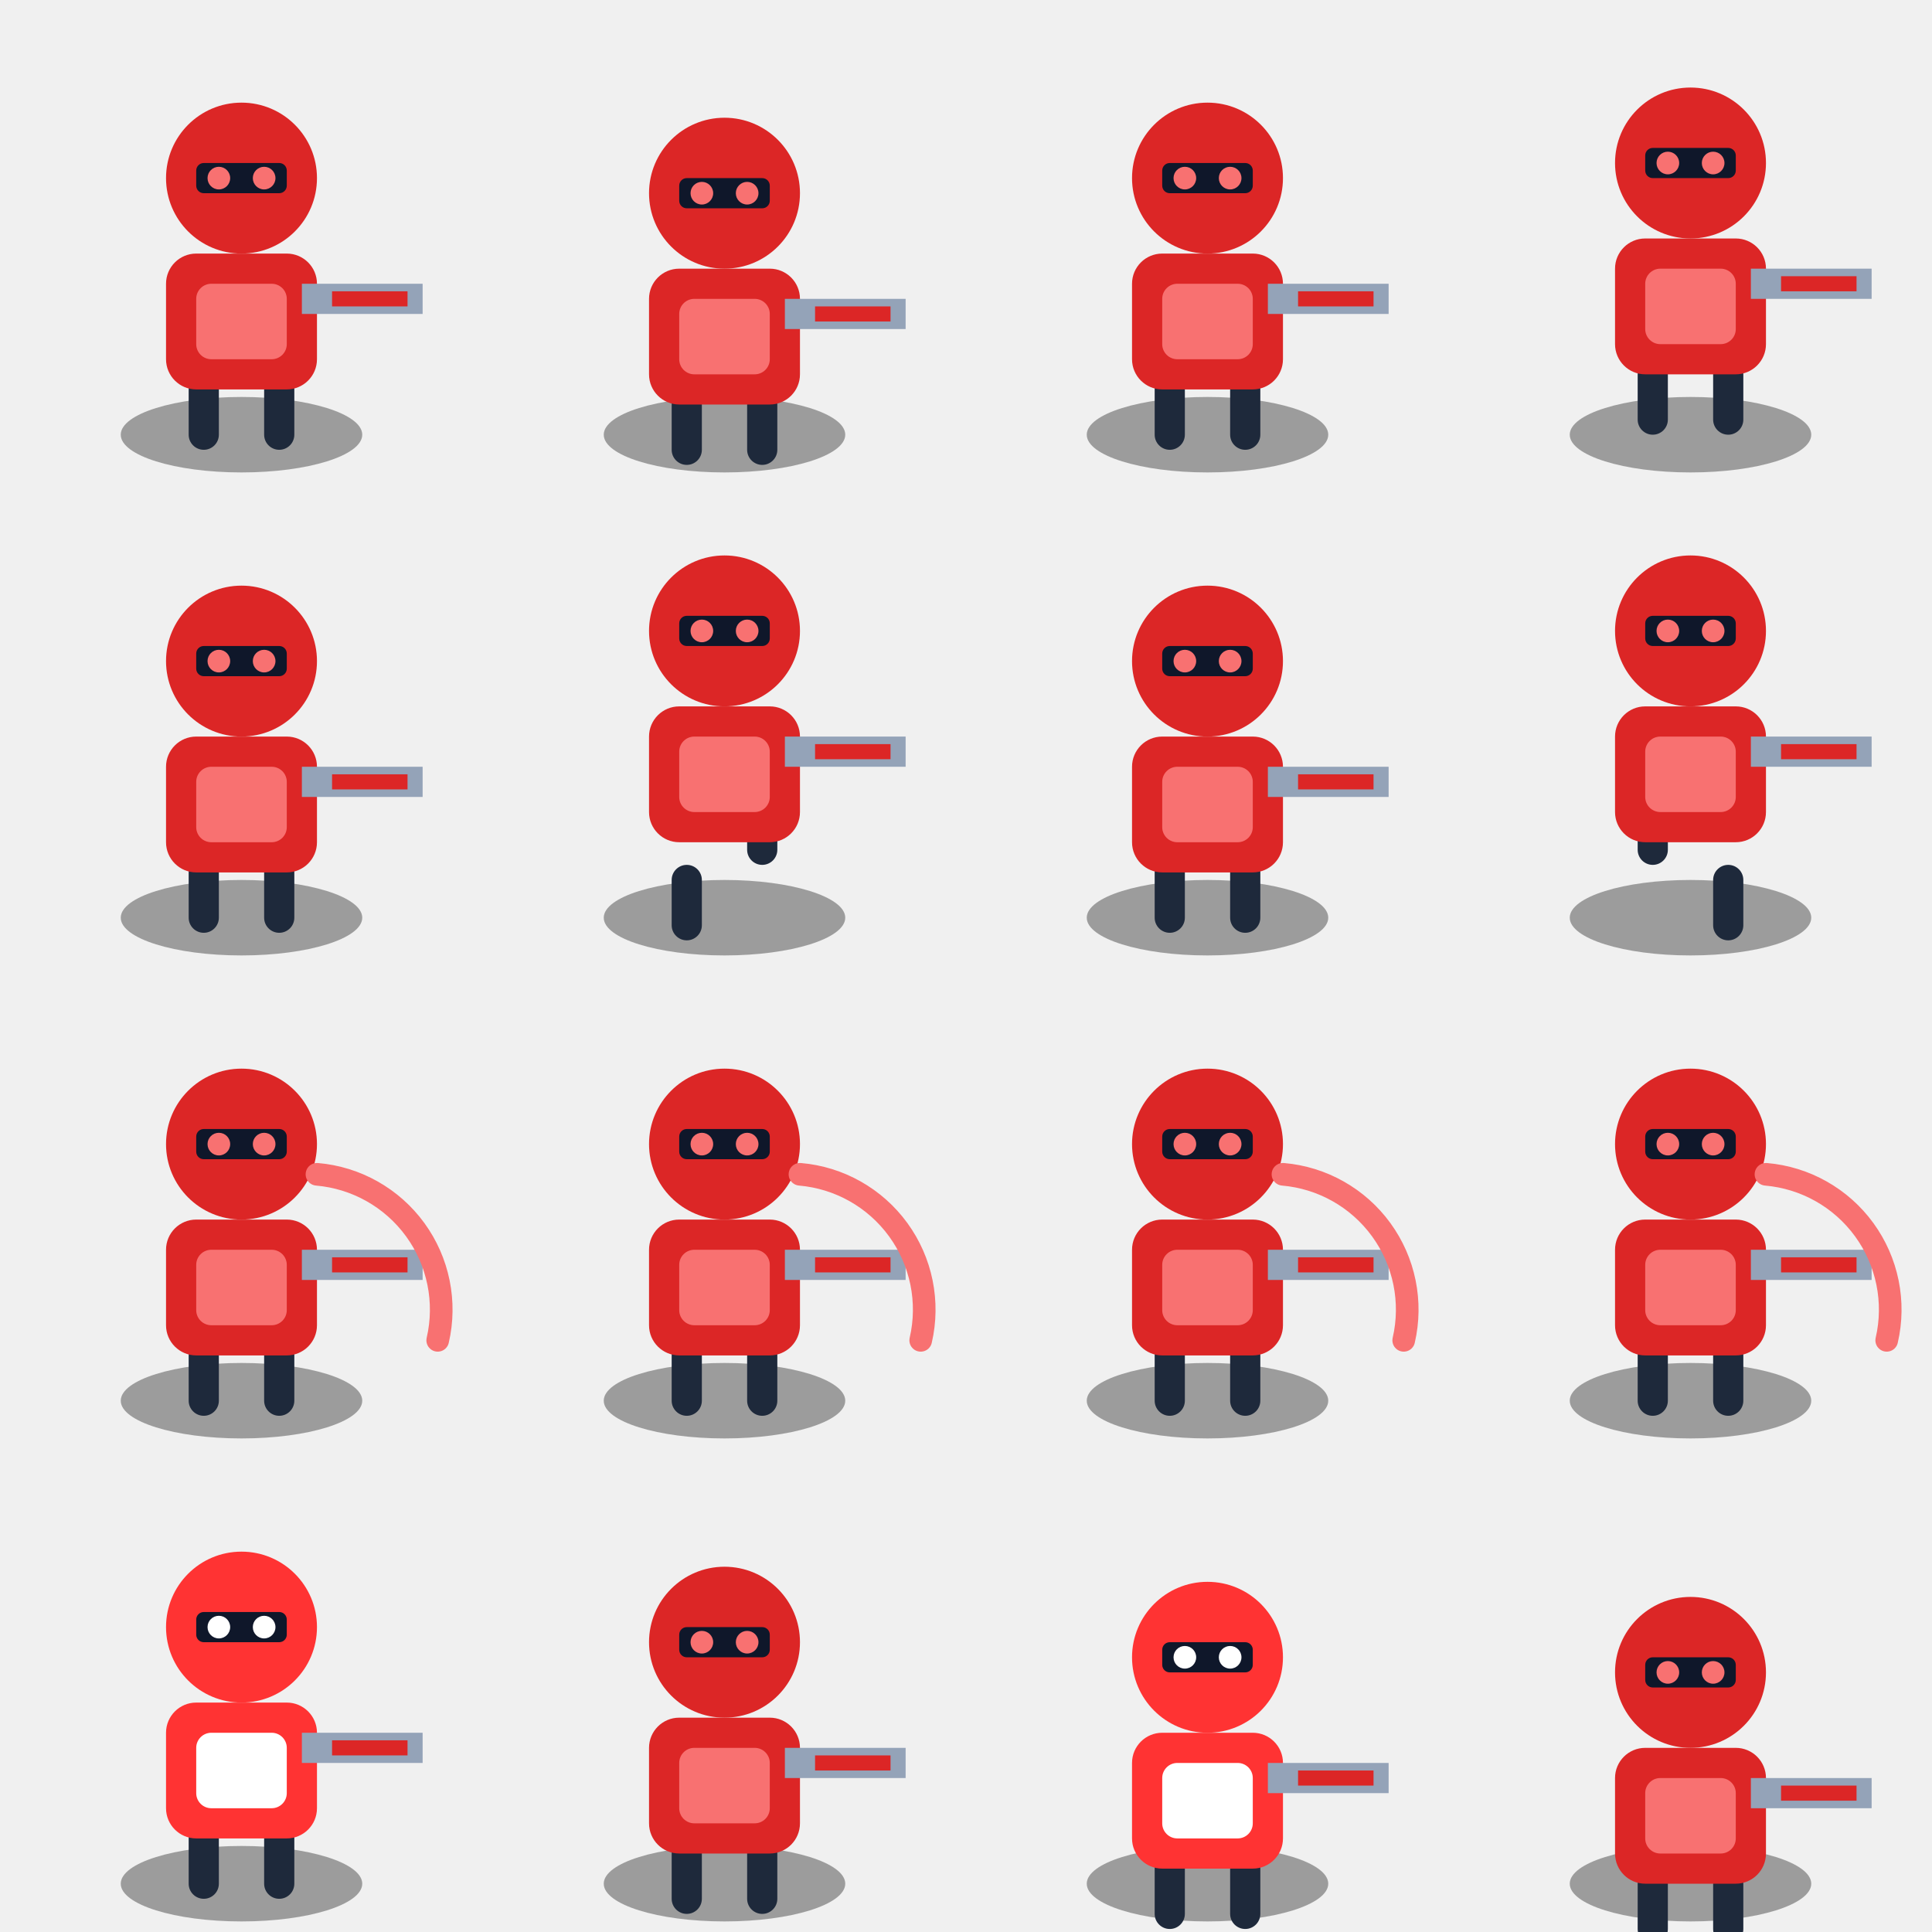
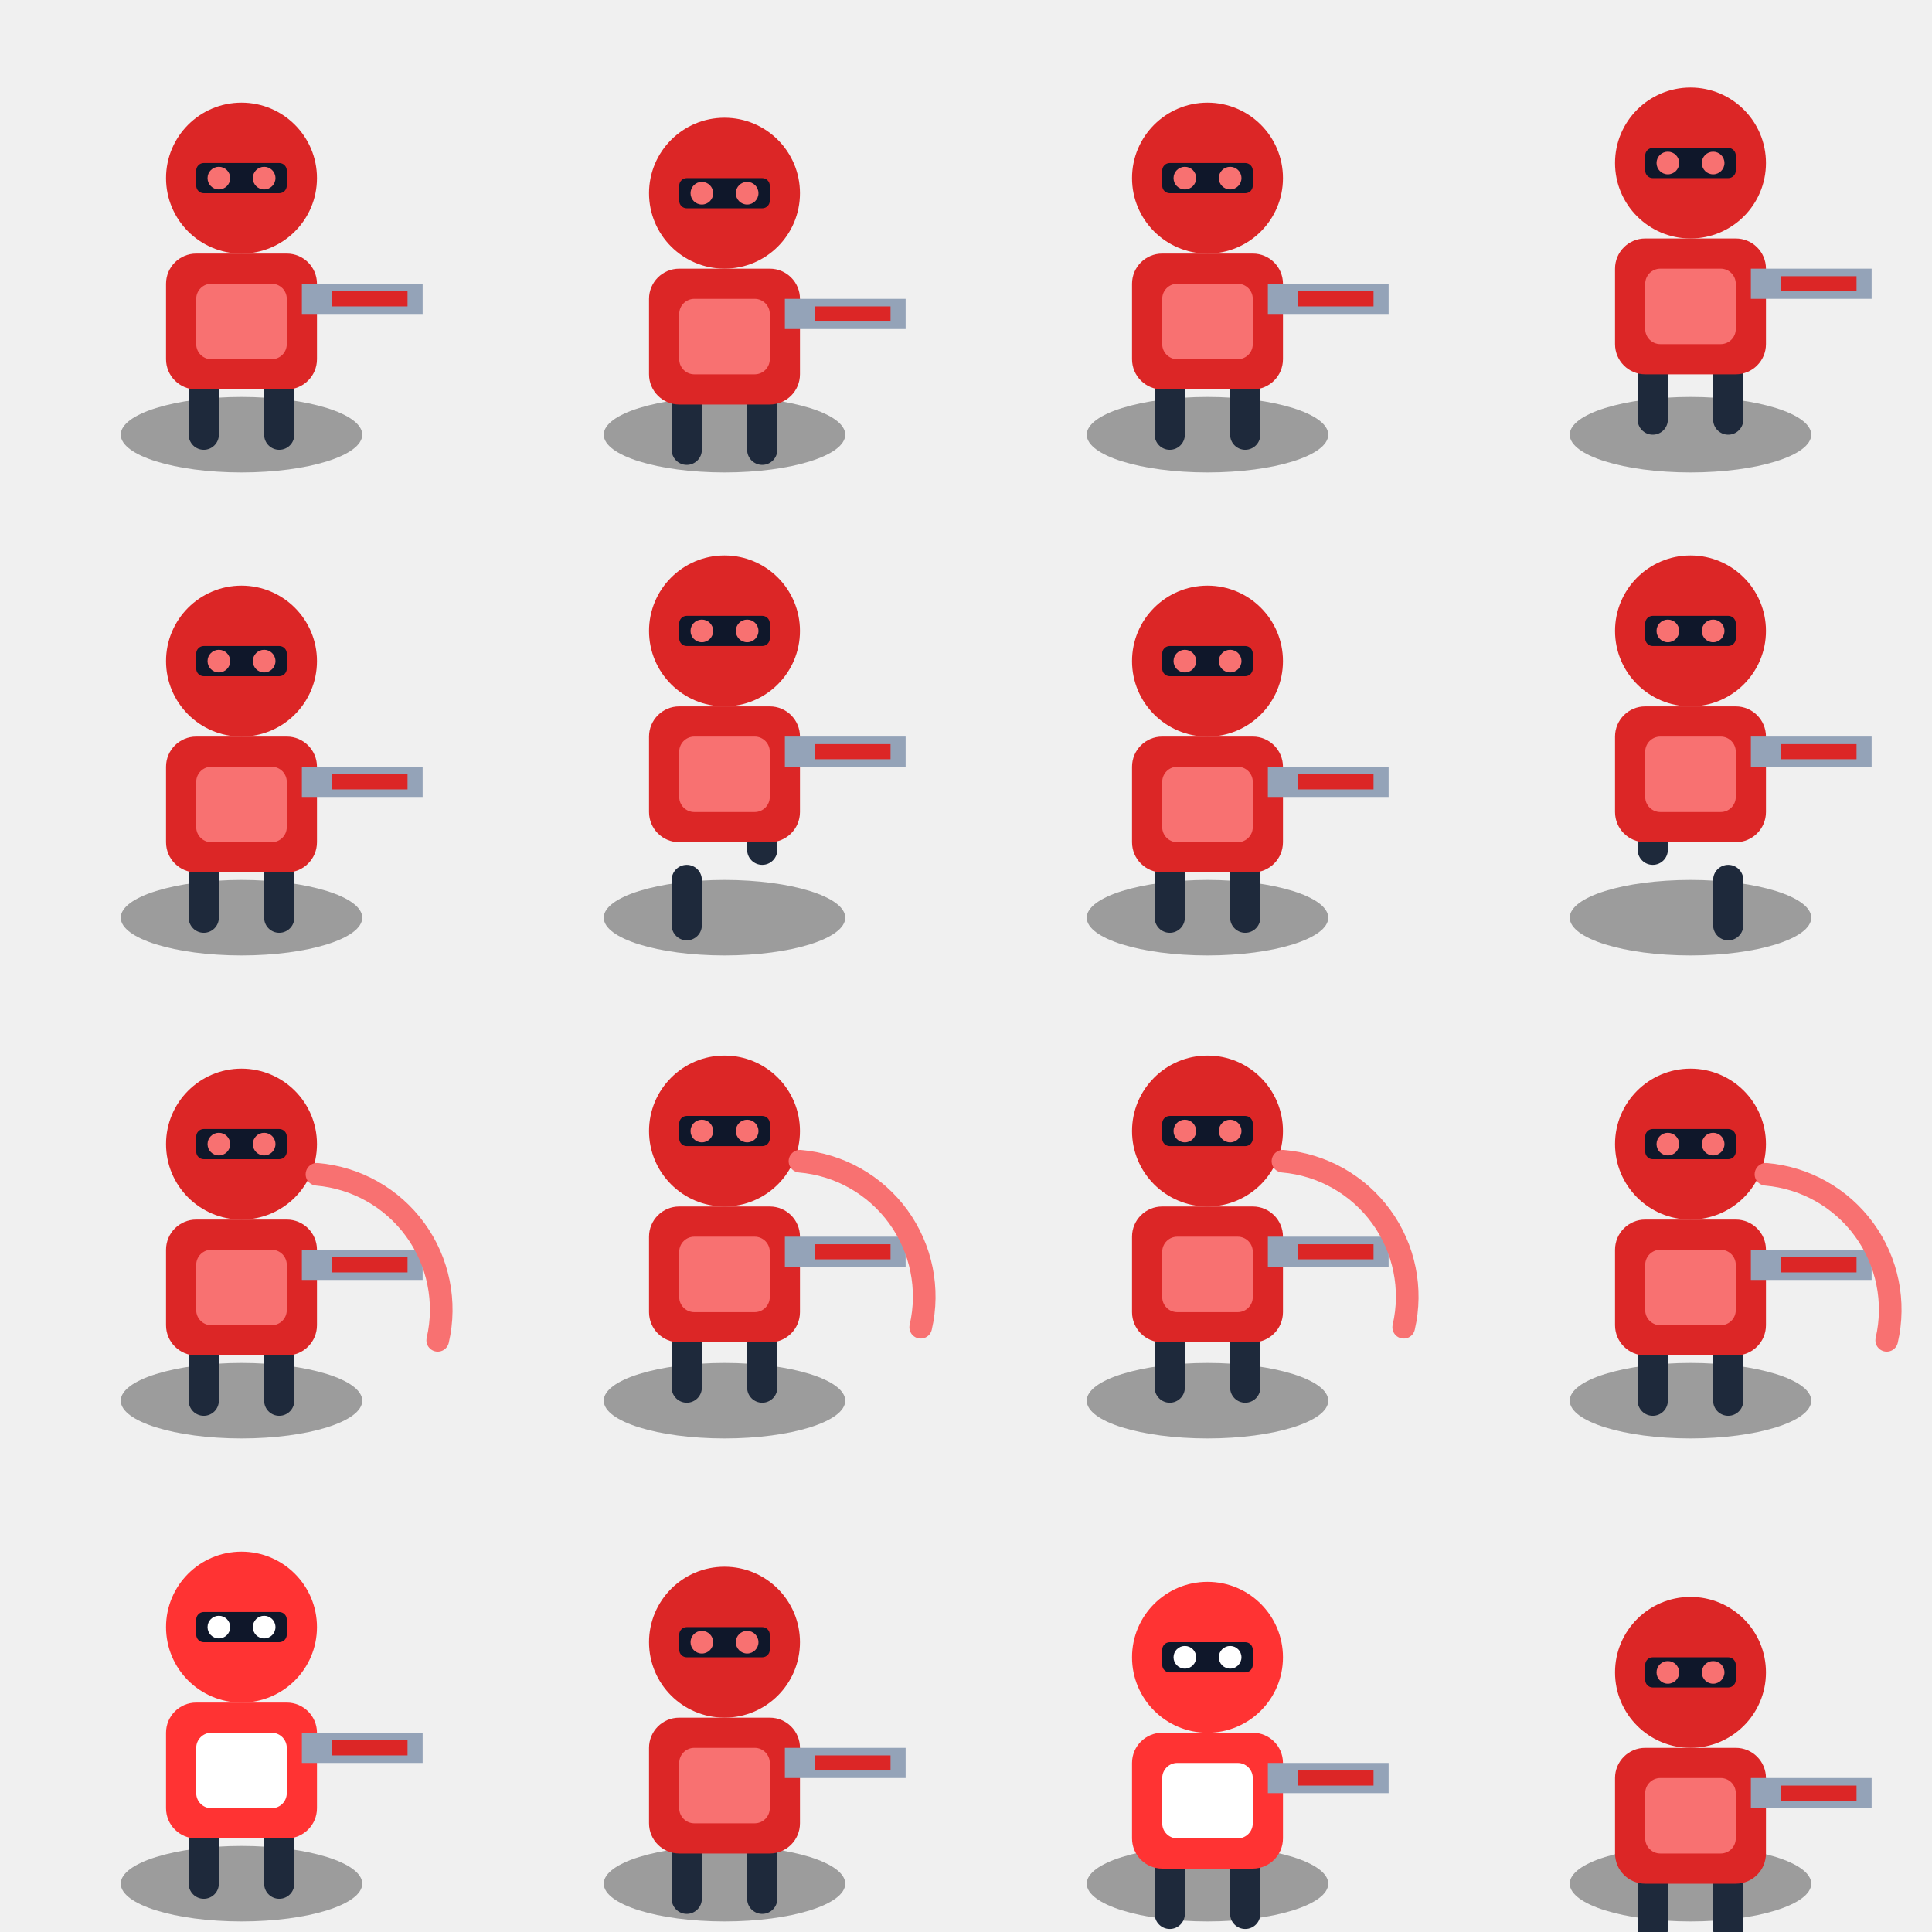
<svg xmlns="http://www.w3.org/2000/svg" viewBox="0 0 256 256" width="256" height="256">
  <defs>
    <filter id="glow" x="-20%" y="-20%" width="140%" height="140%">
      <feGaussianBlur stdDeviation="2" result="blur" />
      <feComposite in="SourceGraphic" in2="blur" operator="over" />
    </filter>
  </defs>
  <ellipse cx="32" cy="57.6" rx="16" ry="5" fill="rgba(0,0,0,0.35)" />
  <rect x="25" y="49.6" width="4" height="10" rx="2" fill="#1e293b" />
  <rect x="35" y="49.6" width="4" height="10" rx="2" fill="#1e293b" />
  <rect x="22" y="33.6" width="20" height="18" rx="4" fill="#dc2626" />
  <rect x="26" y="37.6" width="12" height="10" rx="2" fill="#f87171" />
  <circle cx="32" cy="23.6" r="10" fill="#dc2626" />
  <rect x="26" y="21.6" width="12" height="4" rx="1" fill="#0f172a" />
  <circle cx="29" cy="23.6" r="1.5" fill="#f87171" />
  <circle cx="35" cy="23.6" r="1.5" fill="#f87171" />
  <rect x="40" y="37.6" width="16" height="4" fill="#94a3b8" />
  <rect x="44" y="38.6" width="10" height="2" fill="#dc2626" />
  <ellipse cx="96" cy="57.6" rx="16" ry="5" fill="rgba(0,0,0,0.35)" />
  <rect x="89" y="51.6" width="4" height="10" rx="2" fill="#1e293b" />
  <rect x="99" y="51.6" width="4" height="10" rx="2" fill="#1e293b" />
  <rect x="86" y="35.6" width="20" height="18" rx="4" fill="#dc2626" />
  <rect x="90" y="39.6" width="12" height="10" rx="2" fill="#f87171" />
  <circle cx="96" cy="25.6" r="10" fill="#dc2626" />
  <rect x="90" y="23.6" width="12" height="4" rx="1" fill="#0f172a" />
  <circle cx="93" cy="25.6" r="1.5" fill="#f87171" />
  <circle cx="99" cy="25.6" r="1.5" fill="#f87171" />
  <rect x="104" y="39.6" width="16" height="4" fill="#94a3b8" />
  <rect x="108" y="40.6" width="10" height="2" fill="#dc2626" />
  <ellipse cx="160" cy="57.6" rx="16" ry="5" fill="rgba(0,0,0,0.35)" />
  <rect x="153" y="49.6" width="4" height="10" rx="2" fill="#1e293b" />
  <rect x="163" y="49.6" width="4" height="10" rx="2" fill="#1e293b" />
  <rect x="150" y="33.6" width="20" height="18" rx="4" fill="#dc2626" />
  <rect x="154" y="37.6" width="12" height="10" rx="2" fill="#f87171" />
  <circle cx="160" cy="23.6" r="10" fill="#dc2626" />
  <rect x="154" y="21.6" width="12" height="4" rx="1" fill="#0f172a" />
  <circle cx="157" cy="23.6" r="1.5" fill="#f87171" />
  <circle cx="163" cy="23.6" r="1.5" fill="#f87171" />
  <rect x="168" y="37.6" width="16" height="4" fill="#94a3b8" />
  <rect x="172" y="38.6" width="10" height="2" fill="#dc2626" />
  <ellipse cx="224" cy="57.6" rx="16" ry="5" fill="rgba(0,0,0,0.35)" />
  <rect x="217" y="47.6" width="4" height="10" rx="2" fill="#1e293b" />
  <rect x="227" y="47.6" width="4" height="10" rx="2" fill="#1e293b" />
  <rect x="214" y="31.6" width="20" height="18" rx="4" fill="#dc2626" />
  <rect x="218" y="35.6" width="12" height="10" rx="2" fill="#f87171" />
  <circle cx="224" cy="21.6" r="10" fill="#dc2626" />
  <rect x="218" y="19.6" width="12" height="4" rx="1" fill="#0f172a" />
  <circle cx="221" cy="21.6" r="1.5" fill="#f87171" />
  <circle cx="227" cy="21.6" r="1.5" fill="#f87171" />
  <rect x="232" y="35.6" width="16" height="4" fill="#94a3b8" />
  <rect x="236" y="36.6" width="10" height="2" fill="#dc2626" />
  <ellipse cx="32" cy="121.6" rx="16" ry="5" fill="rgba(0,0,0,0.35)" />
  <rect x="25" y="113.6" width="4" height="10" rx="2" fill="#1e293b" />
  <rect x="35" y="113.6" width="4" height="10" rx="2" fill="#1e293b" />
  <rect x="22" y="97.6" width="20" height="18" rx="4" fill="#dc2626" />
  <rect x="26" y="101.6" width="12" height="10" rx="2" fill="#f87171" />
  <circle cx="32" cy="87.6" r="10" fill="#dc2626" />
  <rect x="26" y="85.6" width="12" height="4" rx="1" fill="#0f172a" />
  <circle cx="29" cy="87.6" r="1.5" fill="#f87171" />
  <circle cx="35" cy="87.6" r="1.5" fill="#f87171" />
  <rect x="40" y="101.6" width="16" height="4" fill="#94a3b8" />
  <rect x="44" y="102.6" width="10" height="2" fill="#dc2626" />
  <ellipse cx="96" cy="121.6" rx="16" ry="5" fill="rgba(0,0,0,0.35)" />
  <rect x="89" y="114.6" width="4" height="10" rx="2" fill="#1e293b" />
  <rect x="99" y="104.6" width="4" height="10" rx="2" fill="#1e293b" />
  <rect x="86" y="93.6" width="20" height="18" rx="4" fill="#dc2626" />
  <rect x="90" y="97.6" width="12" height="10" rx="2" fill="#f87171" />
  <circle cx="96" cy="83.6" r="10" fill="#dc2626" />
  <rect x="90" y="81.6" width="12" height="4" rx="1" fill="#0f172a" />
  <circle cx="93" cy="83.6" r="1.5" fill="#f87171" />
  <circle cx="99" cy="83.6" r="1.5" fill="#f87171" />
  <rect x="104" y="97.6" width="16" height="4" fill="#94a3b8" />
  <rect x="108" y="98.6" width="10" height="2" fill="#dc2626" />
  <ellipse cx="160" cy="121.6" rx="16" ry="5" fill="rgba(0,0,0,0.35)" />
  <rect x="153" y="113.6" width="4" height="10" rx="2" fill="#1e293b" />
  <rect x="163" y="113.6" width="4" height="10" rx="2" fill="#1e293b" />
  <rect x="150" y="97.6" width="20" height="18" rx="4" fill="#dc2626" />
  <rect x="154" y="101.6" width="12" height="10" rx="2" fill="#f87171" />
  <circle cx="160" cy="87.6" r="10" fill="#dc2626" />
  <rect x="154" y="85.6" width="12" height="4" rx="1" fill="#0f172a" />
  <circle cx="157" cy="87.6" r="1.5" fill="#f87171" />
  <circle cx="163" cy="87.6" r="1.5" fill="#f87171" />
  <rect x="168" y="101.6" width="16" height="4" fill="#94a3b8" />
  <rect x="172" y="102.6" width="10" height="2" fill="#dc2626" />
  <ellipse cx="224" cy="121.6" rx="16" ry="5" fill="rgba(0,0,0,0.35)" />
  <rect x="217" y="104.6" width="4" height="10" rx="2" fill="#1e293b" />
  <rect x="227" y="114.6" width="4" height="10" rx="2" fill="#1e293b" />
  <rect x="214" y="93.6" width="20" height="18" rx="4" fill="#dc2626" />
  <rect x="218" y="97.6" width="12" height="10" rx="2" fill="#f87171" />
  <circle cx="224" cy="83.6" r="10" fill="#dc2626" />
  <rect x="218" y="81.6" width="12" height="4" rx="1" fill="#0f172a" />
  <circle cx="221" cy="83.6" r="1.5" fill="#f87171" />
  <circle cx="227" cy="83.6" r="1.5" fill="#f87171" />
  <rect x="232" y="97.6" width="16" height="4" fill="#94a3b8" />
  <rect x="236" y="98.6" width="10" height="2" fill="#dc2626" />
  <ellipse cx="32" cy="185.6" rx="16" ry="5" fill="rgba(0,0,0,0.35)" />
  <rect x="25" y="177.6" width="4" height="10" rx="2" fill="#1e293b" />
  <rect x="35" y="177.6" width="4" height="10" rx="2" fill="#1e293b" />
  <rect x="22" y="161.6" width="20" height="18" rx="4" fill="#dc2626" />
  <rect x="26" y="165.6" width="12" height="10" rx="2" fill="#f87171" />
  <circle cx="32" cy="151.6" r="10" fill="#dc2626" />
  <rect x="26" y="149.6" width="12" height="4" rx="1" fill="#0f172a" />
  <circle cx="29" cy="151.6" r="1.5" fill="#f87171" />
  <circle cx="35" cy="151.6" r="1.5" fill="#f87171" />
  <rect x="40" y="165.6" width="16" height="4" fill="#94a3b8" />
  <rect x="44" y="166.6" width="10" height="2" fill="#dc2626" />
  <path d="M 42 155.6 A 18 18 0 0 1 58 177.6" fill="none" stroke="#f87171" stroke-width="3" stroke-linecap="round" />
  <ellipse cx="96" cy="185.6" rx="16" ry="5" fill="rgba(0,0,0,0.35)" />
-   <rect x="89" y="177.6" width="4" height="10" rx="2" fill="#1e293b" />
-   <rect x="99" y="177.6" width="4" height="10" rx="2" fill="#1e293b" />
-   <rect x="86" y="161.6" width="20" height="18" rx="4" fill="#dc2626" />
-   <rect x="90" y="165.6" width="12" height="10" rx="2" fill="#f87171" />
-   <circle cx="96" cy="151.6" r="10" fill="#dc2626" />
-   <rect x="90" y="149.6" width="12" height="4" rx="1" fill="#0f172a" />
-   <circle cx="93" cy="151.6" r="1.5" fill="#f87171" />
-   <circle cx="99" cy="151.6" r="1.5" fill="#f87171" />
-   <rect x="104" y="165.6" width="16" height="4" fill="#94a3b8" />
-   <rect x="108" y="166.6" width="10" height="2" fill="#dc2626" />
-   <path d="M 106 155.6 A 18 18 0 0 1 122 177.6" fill="none" stroke="#f87171" stroke-width="3" stroke-linecap="round" />
+   <rect x="89" y="175.868" width="4" height="10" rx="2" fill="#1e293b" />
+   <rect x="99" y="175.868" width="4" height="10" rx="2" fill="#1e293b" />
+   <rect x="86" y="159.868" width="20" height="18" rx="4" fill="#dc2626" />
+   <rect x="90" y="163.868" width="12" height="10" rx="2" fill="#f87171" />
+   <circle cx="96" cy="149.868" r="10" fill="#dc2626" />
+   <rect x="90" y="147.868" width="12" height="4" rx="1" fill="#0f172a" />
+   <circle cx="93" cy="149.868" r="1.5" fill="#f87171" />
+   <circle cx="99" cy="149.868" r="1.5" fill="#f87171" />
+   <rect x="104" y="163.868" width="16" height="4" fill="#94a3b8" />
+   <rect x="108" y="164.868" width="10" height="2" fill="#dc2626" />
+   <path d="M 106 153.868 A 18 18 0 0 1 122 175.868" fill="none" stroke="#f87171" stroke-width="3" stroke-linecap="round" />
  <ellipse cx="160" cy="185.6" rx="16" ry="5" fill="rgba(0,0,0,0.35)" />
-   <rect x="153" y="177.6" width="4" height="10" rx="2" fill="#1e293b" />
-   <rect x="163" y="177.6" width="4" height="10" rx="2" fill="#1e293b" />
-   <rect x="150" y="161.6" width="20" height="18" rx="4" fill="#dc2626" />
-   <rect x="154" y="165.6" width="12" height="10" rx="2" fill="#f87171" />
-   <circle cx="160" cy="151.6" r="10" fill="#dc2626" />
-   <rect x="154" y="149.6" width="12" height="4" rx="1" fill="#0f172a" />
-   <circle cx="157" cy="151.6" r="1.5" fill="#f87171" />
-   <circle cx="163" cy="151.6" r="1.5" fill="#f87171" />
-   <rect x="168" y="165.6" width="16" height="4" fill="#94a3b8" />
-   <rect x="172" y="166.6" width="10" height="2" fill="#dc2626" />
-   <path d="M 170 155.6 A 18 18 0 0 1 186 177.6" fill="none" stroke="#f87171" stroke-width="3" stroke-linecap="round" />
+   <rect x="153" y="175.868" width="4" height="10" rx="2" fill="#1e293b" />
+   <rect x="163" y="175.868" width="4" height="10" rx="2" fill="#1e293b" />
+   <rect x="150" y="159.868" width="20" height="18" rx="4" fill="#dc2626" />
+   <rect x="154" y="163.868" width="12" height="10" rx="2" fill="#f87171" />
+   <circle cx="160" cy="149.868" r="10" fill="#dc2626" />
+   <rect x="154" y="147.868" width="12" height="4" rx="1" fill="#0f172a" />
+   <circle cx="157" cy="149.868" r="1.5" fill="#f87171" />
+   <circle cx="163" cy="149.868" r="1.5" fill="#f87171" />
+   <rect x="168" y="163.868" width="16" height="4" fill="#94a3b8" />
+   <rect x="172" y="164.868" width="10" height="2" fill="#dc2626" />
+   <path d="M 170 153.868 A 18 18 0 0 1 186 175.868" fill="none" stroke="#f87171" stroke-width="3" stroke-linecap="round" />
  <ellipse cx="224" cy="185.6" rx="16" ry="5" fill="rgba(0,0,0,0.35)" />
  <rect x="217" y="177.6" width="4" height="10" rx="2" fill="#1e293b" />
  <rect x="227" y="177.6" width="4" height="10" rx="2" fill="#1e293b" />
  <rect x="214" y="161.6" width="20" height="18" rx="4" fill="#dc2626" />
  <rect x="218" y="165.6" width="12" height="10" rx="2" fill="#f87171" />
  <circle cx="224" cy="151.6" r="10" fill="#dc2626" />
  <rect x="218" y="149.6" width="12" height="4" rx="1" fill="#0f172a" />
  <circle cx="221" cy="151.6" r="1.5" fill="#f87171" />
  <circle cx="227" cy="151.6" r="1.5" fill="#f87171" />
  <rect x="232" y="165.6" width="16" height="4" fill="#94a3b8" />
  <rect x="236" y="166.6" width="10" height="2" fill="#dc2626" />
  <path d="M 234 155.6 A 18 18 0 0 1 250 177.6" fill="none" stroke="#f87171" stroke-width="3" stroke-linecap="round" />
  <ellipse cx="32" cy="249.6" rx="16" ry="5" fill="rgba(0,0,0,0.35)" />
  <rect x="25" y="241.6" width="4" height="10" rx="2" fill="#1e293b" />
  <rect x="35" y="241.6" width="4" height="10" rx="2" fill="#1e293b" />
  <rect x="22" y="225.6" width="20" height="18" rx="4" fill="#ff3333" />
  <rect x="26" y="229.6" width="12" height="10" rx="2" fill="#ffffff" />
  <circle cx="32" cy="215.6" r="10" fill="#ff3333" />
  <rect x="26" y="213.6" width="12" height="4" rx="1" fill="#0f172a" />
  <circle cx="29" cy="215.6" r="1.5" fill="#ffffff" />
  <circle cx="35" cy="215.6" r="1.5" fill="#ffffff" />
  <rect x="40" y="229.6" width="16" height="4" fill="#94a3b8" />
  <rect x="44" y="230.6" width="10" height="2" fill="#dc2626" />
  <ellipse cx="96" cy="249.6" rx="16" ry="5" fill="rgba(0,0,0,0.35)" />
  <rect x="89" y="243.6" width="4" height="10" rx="2" fill="#1e293b" />
  <rect x="99" y="243.6" width="4" height="10" rx="2" fill="#1e293b" />
  <rect x="86" y="227.6" width="20" height="18" rx="4" fill="#dc2626" />
  <rect x="90" y="231.6" width="12" height="10" rx="2" fill="#f87171" />
  <circle cx="96" cy="217.6" r="10" fill="#dc2626" />
  <rect x="90" y="215.6" width="12" height="4" rx="1" fill="#0f172a" />
  <circle cx="93" cy="217.6" r="1.5" fill="#f87171" />
  <circle cx="99" cy="217.6" r="1.5" fill="#f87171" />
  <rect x="104" y="231.6" width="16" height="4" fill="#94a3b8" />
  <rect x="108" y="232.6" width="10" height="2" fill="#dc2626" />
  <ellipse cx="160" cy="249.6" rx="16" ry="5" fill="rgba(0,0,0,0.35)" />
  <rect x="153" y="245.6" width="4" height="10" rx="2" fill="#1e293b" />
  <rect x="163" y="245.6" width="4" height="10" rx="2" fill="#1e293b" />
  <rect x="150" y="229.6" width="20" height="18" rx="4" fill="#ff3333" />
  <rect x="154" y="233.6" width="12" height="10" rx="2" fill="#ffffff" />
  <circle cx="160" cy="219.6" r="10" fill="#ff3333" />
  <rect x="154" y="217.6" width="12" height="4" rx="1" fill="#0f172a" />
  <circle cx="157" cy="219.6" r="1.5" fill="#ffffff" />
  <circle cx="163" cy="219.6" r="1.5" fill="#ffffff" />
  <rect x="168" y="233.6" width="16" height="4" fill="#94a3b8" />
  <rect x="172" y="234.6" width="10" height="2" fill="#dc2626" />
  <ellipse cx="224" cy="249.6" rx="16" ry="5" fill="rgba(0,0,0,0.35)" />
  <rect x="217" y="247.6" width="4" height="10" rx="2" fill="#1e293b" />
  <rect x="227" y="247.6" width="4" height="10" rx="2" fill="#1e293b" />
  <rect x="214" y="231.6" width="20" height="18" rx="4" fill="#dc2626" />
  <rect x="218" y="235.6" width="12" height="10" rx="2" fill="#f87171" />
  <circle cx="224" cy="221.6" r="10" fill="#dc2626" />
  <rect x="218" y="219.6" width="12" height="4" rx="1" fill="#0f172a" />
  <circle cx="221" cy="221.6" r="1.5" fill="#f87171" />
  <circle cx="227" cy="221.6" r="1.5" fill="#f87171" />
  <rect x="232" y="235.6" width="16" height="4" fill="#94a3b8" />
  <rect x="236" y="236.6" width="10" height="2" fill="#dc2626" />
</svg>
